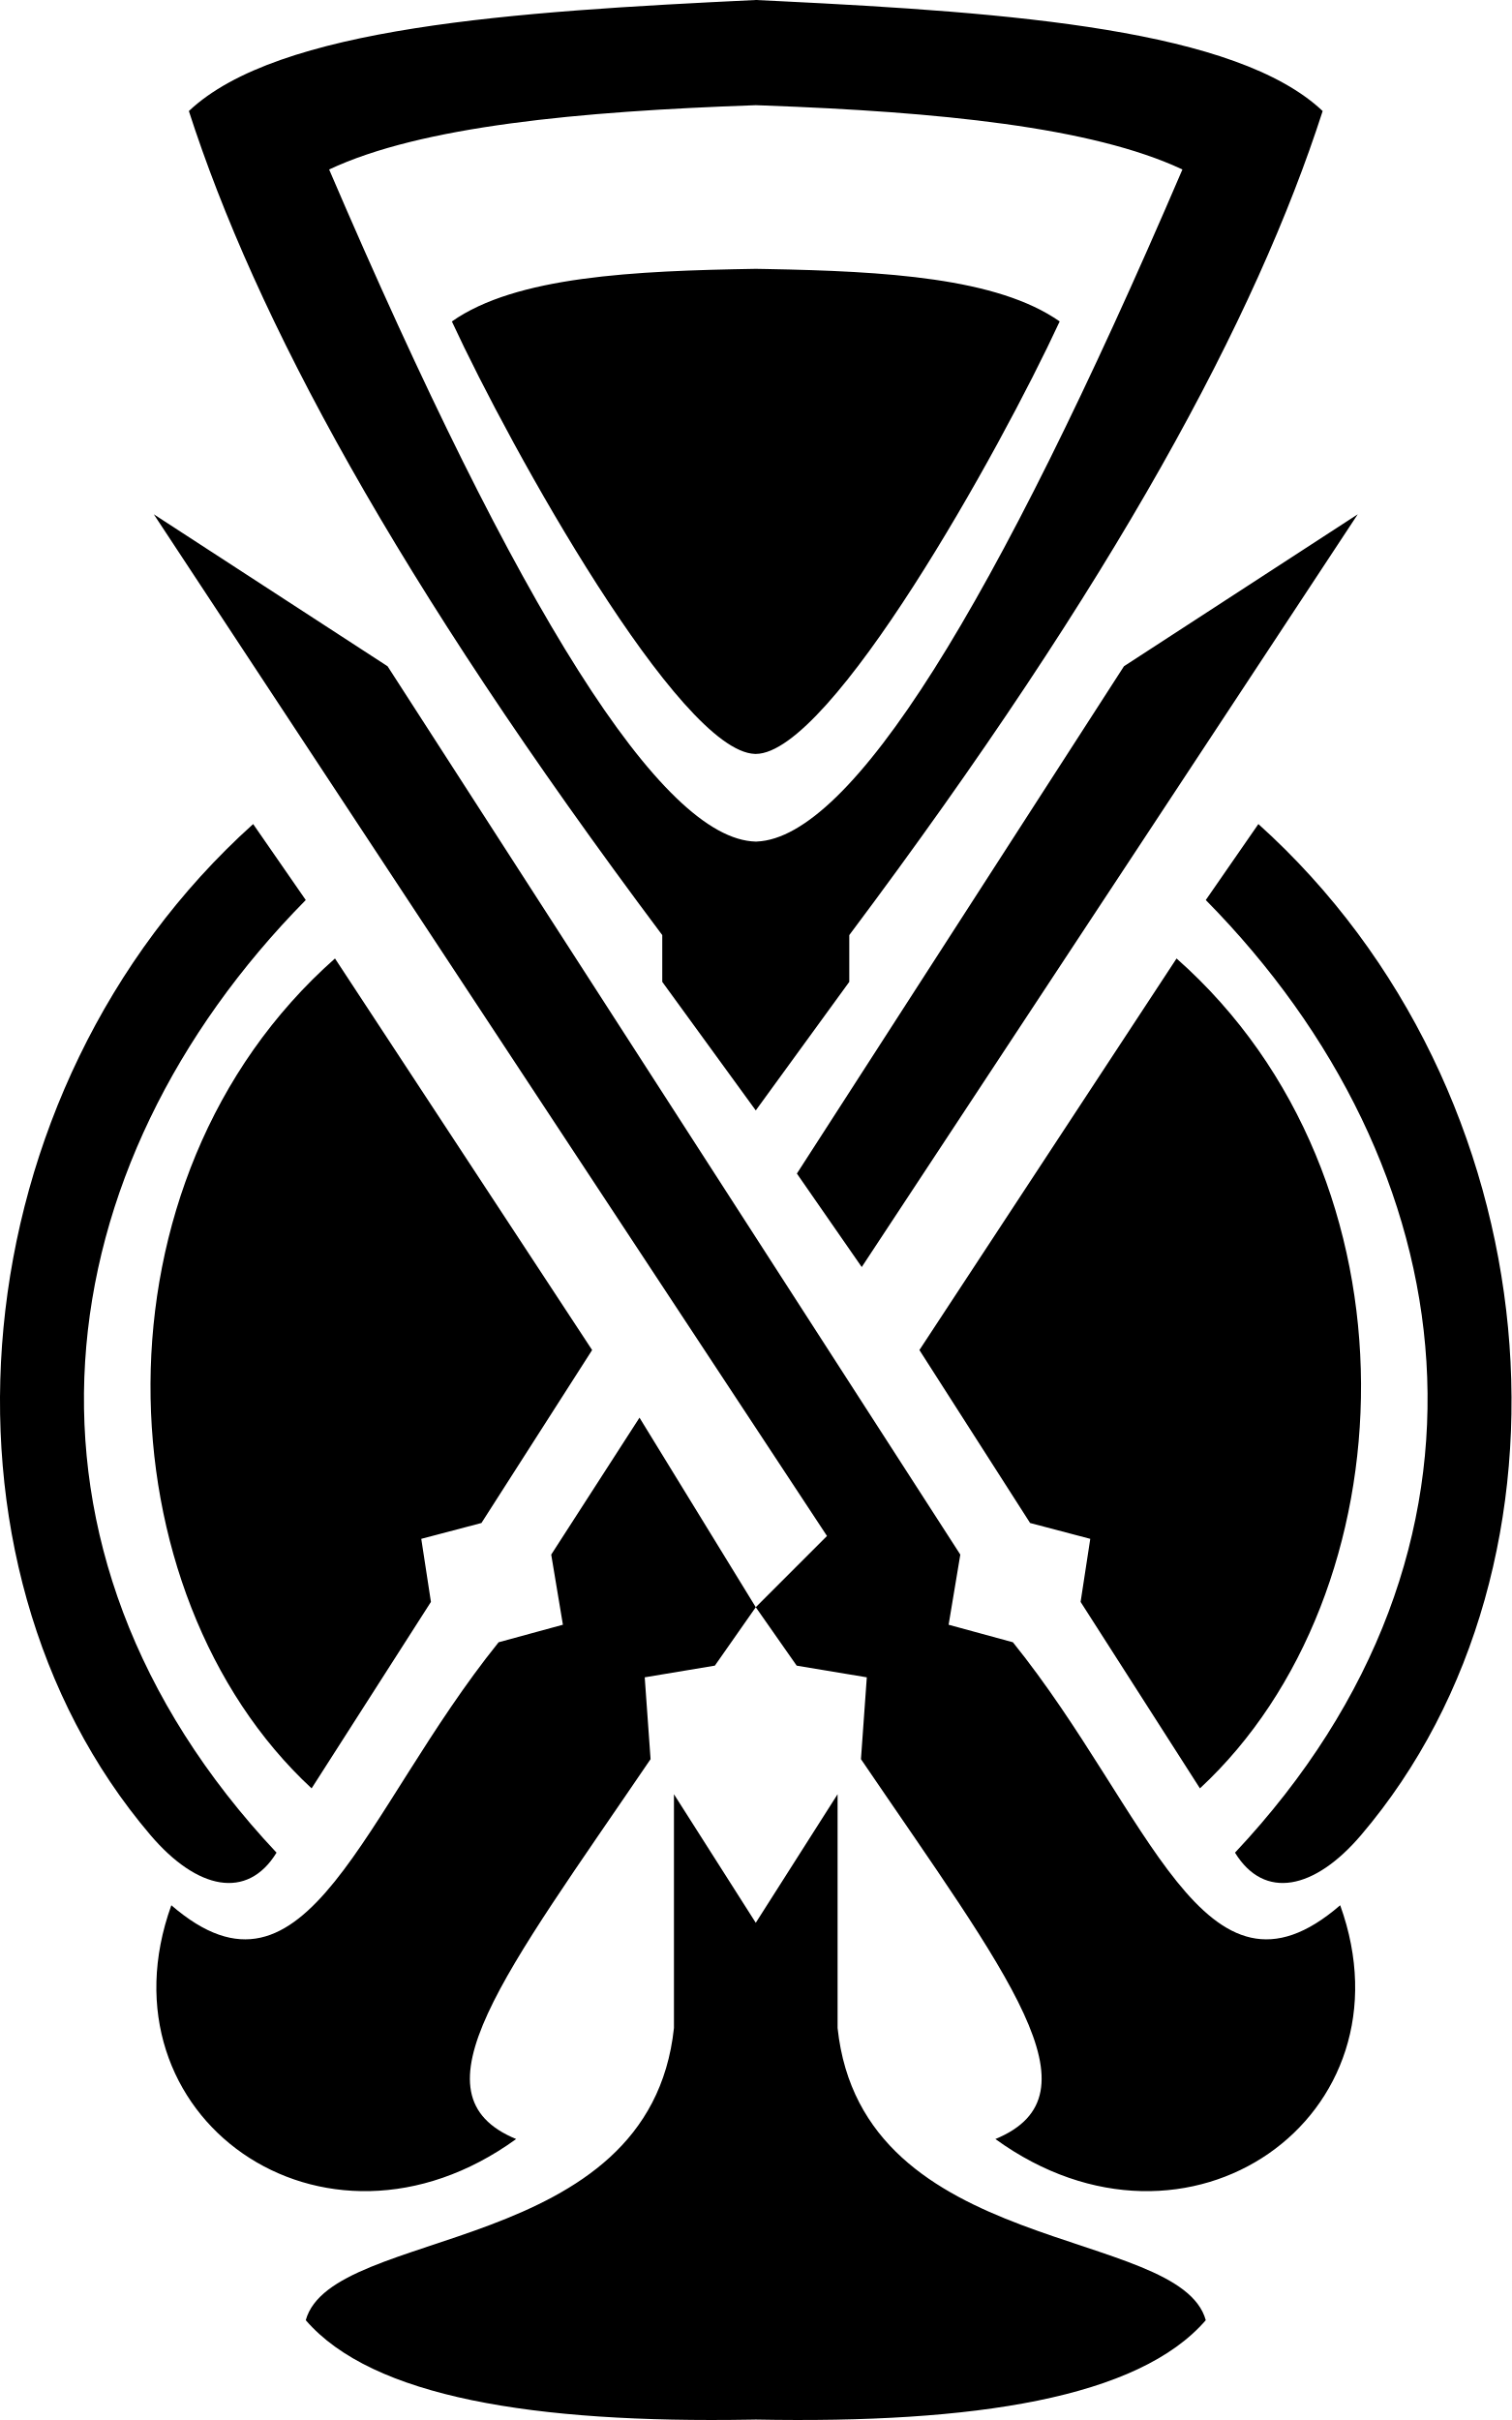
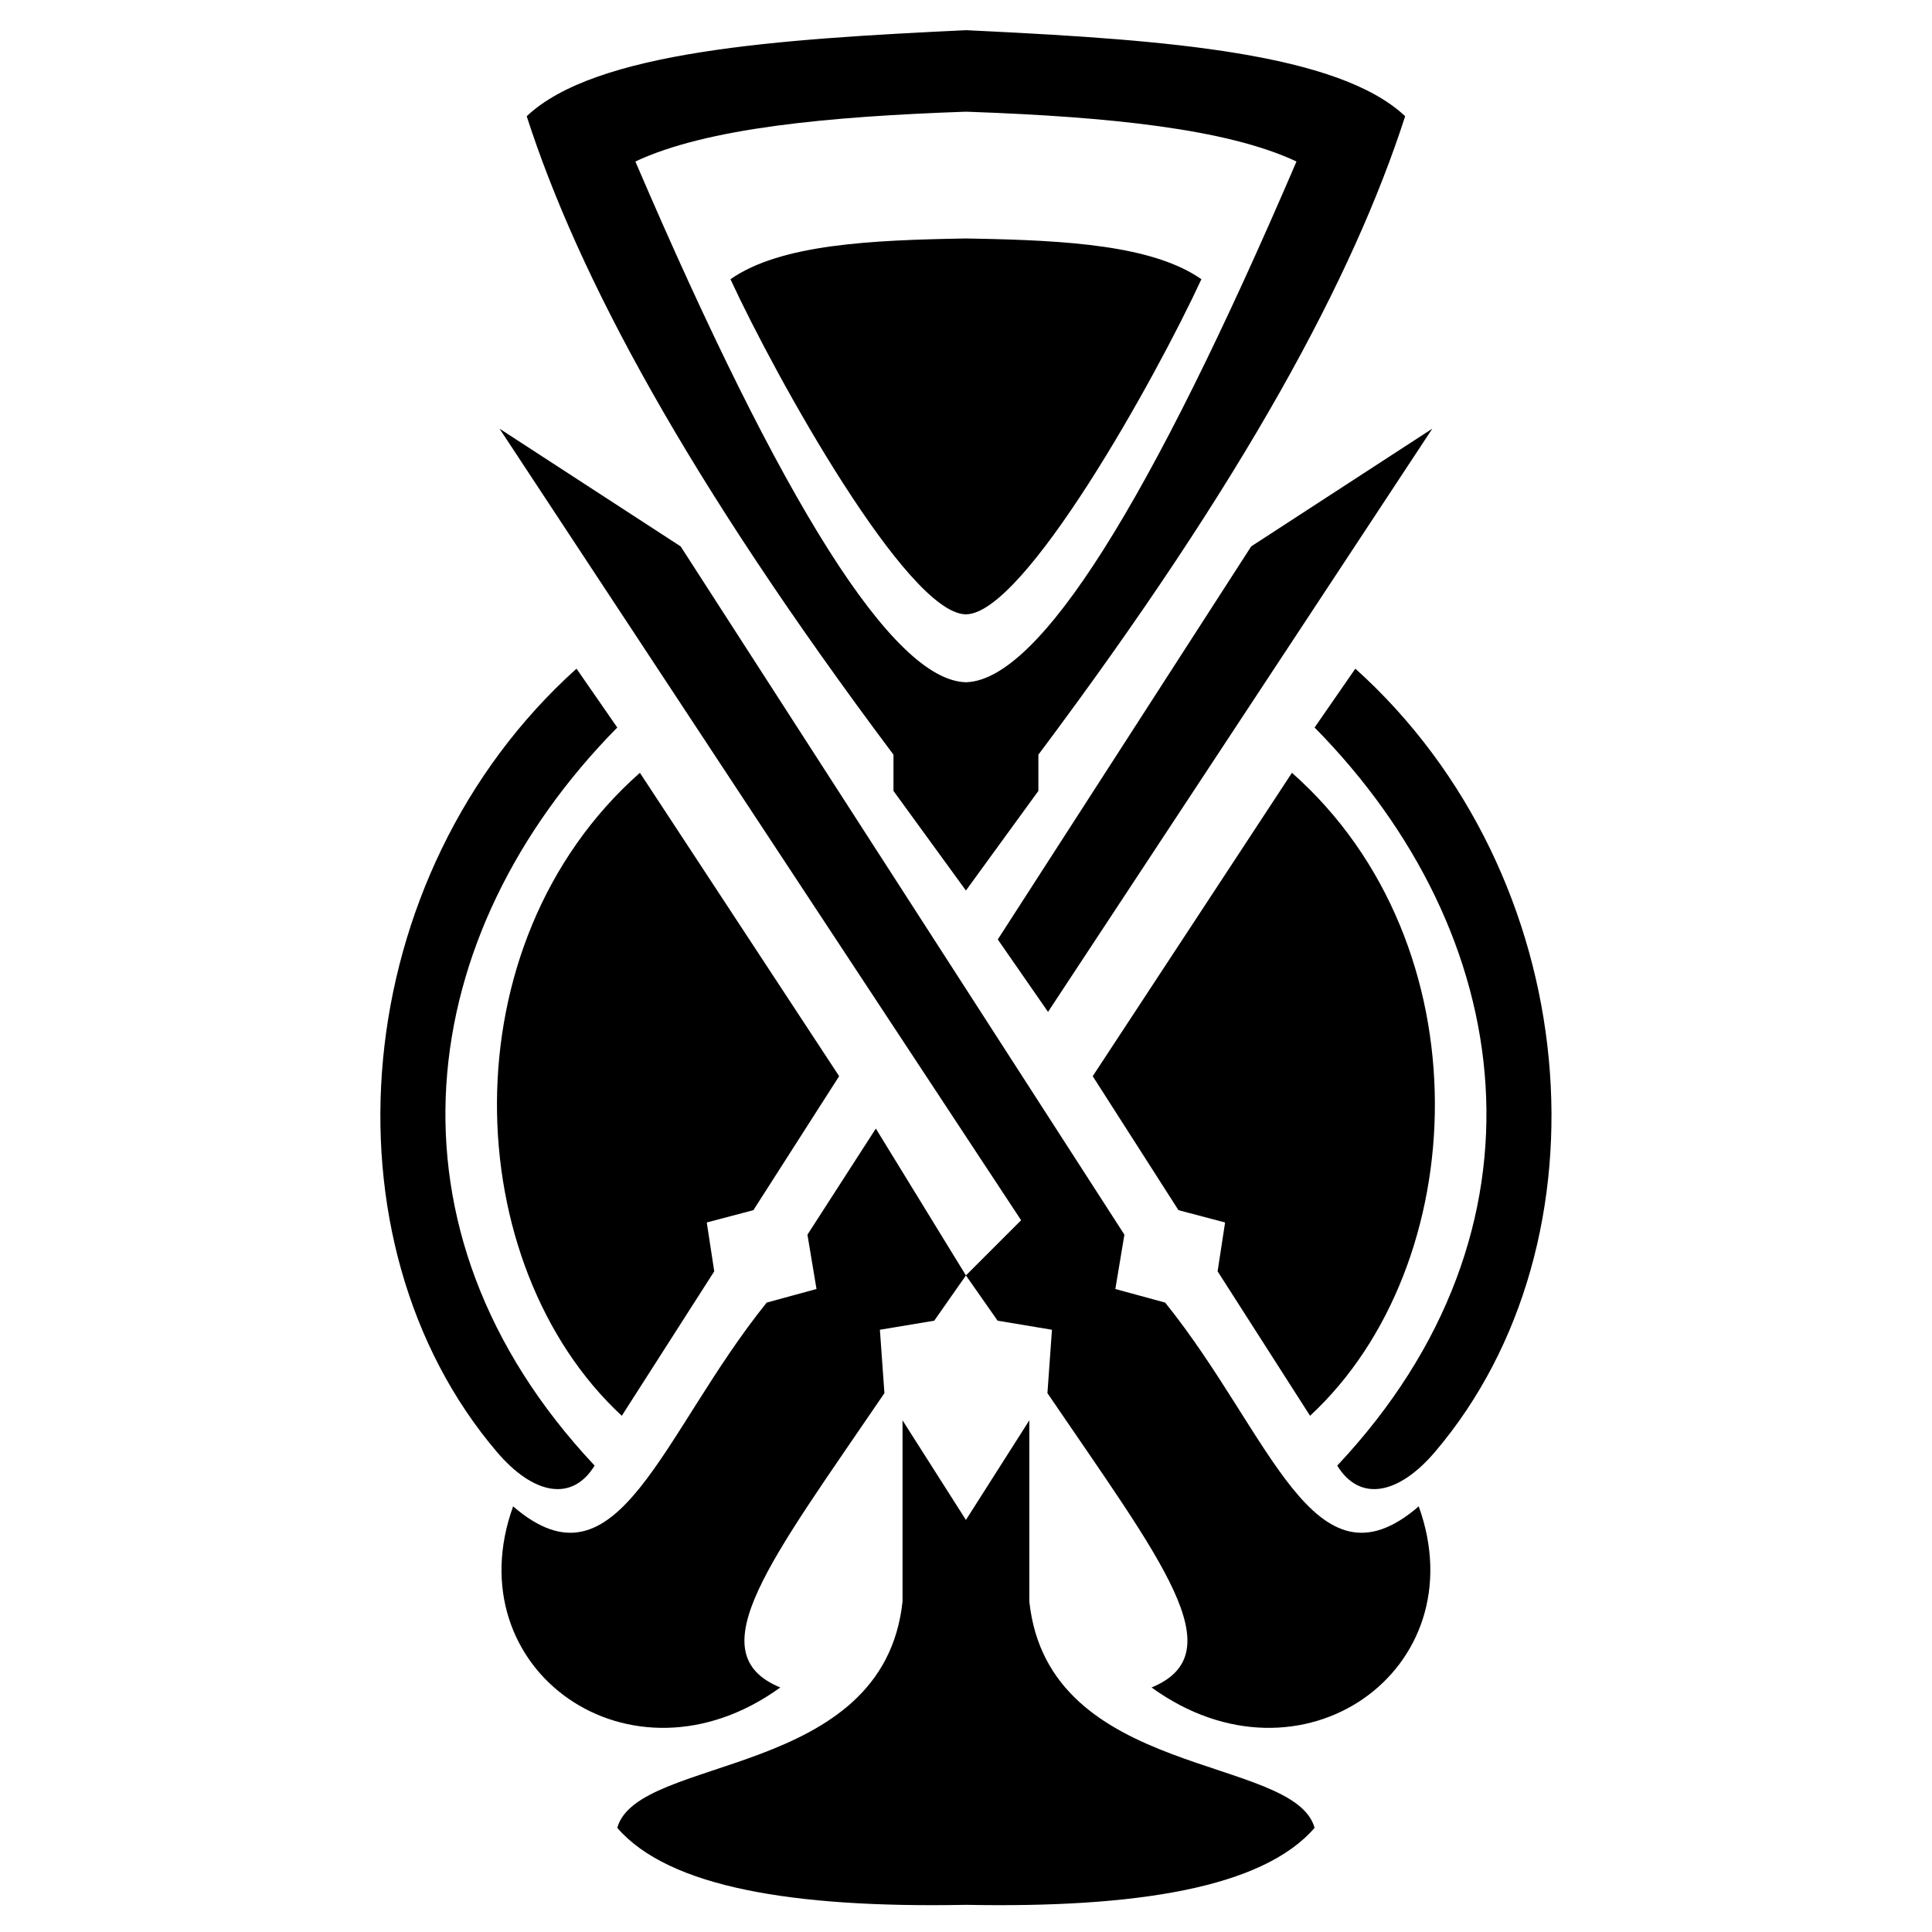
- <svg xmlns="http://www.w3.org/2000/svg" viewBox="0 0 193.976 310.556">
+ <svg xmlns="http://www.w3.org/2000/svg" viewBox="-63 -5 320 320">
  <path d="M96.33 310.512c-27.832.475-48.545-2.875-57.092-12.762 3.374-12.177 44.111-7.98 47.25-37.5v-30l10.5 16.5 10.5-16.5v30c3.14 29.52 43.876 25.323 47.25 37.5-8.614 9.965-29.587 13.289-57.75 12.75zM19.737 66l30 19.5 73.5 114-1.5 9 8.25 2.25c17.561 21.808 24.543 48.831 42 33.75 9.745 27.025-19.464 47.94-44.25 30 13.826-5.699 1.612-21.009-17.25-48.75l.75-10.5-9-1.5-5.25-7.5 9.14-9.14zm62.33 115.926L70.738 199.5l1.5 9-8.25 2.25c-17.562 21.808-24.543 48.831-42 33.75-9.745 27.025 19.464 47.94 44.25 30-13.827-5.699-1.612-21.009 17.25-48.75l-.75-10.5 9-1.5 5.25-7.5zM39.238 115.5l-6.75-9.75c-38.082 34.275-42.962 94.774-13.175 129.75 5.966 7.006 12.415 8.378 16.175 2.25-36.82-39.182-29.936-88.092 3.75-122.25m115.5 0 6.75-9.75c38.081 34.275 42.962 94.774 13.175 129.75-5.967 7.006-12.416 8.378-16.175 2.25 36.82-39.182 29.936-88.092-3.75-122.25m-78.75 57.75-33-50.25c-32.165 28.441-29.965 81.515-3 106.5l15.314-23.929-1.24-8.093 7.722-2.034zm42 0 33-50.25c32.165 28.441 29.964 81.515 3 106.5l-15.314-23.929 1.24-8.093-7.722-2.034zm-15.724-22.648 8.323 11.997L174.238 66l-30 19.5zm-5.135-42.607c12.055-.523 30.337-29.633 54.61-86.245-11.625-5.471-31.388-7.395-53.687-8.212l-1.064-.038c-22.734.795-42.942 2.692-54.75 8.25C66.605 78.584 84.935 107.7 96.988 108zm-.255-11.247c-9.704-.329-31.25-38.99-38.886-55.498 8.266-5.8 23.35-6.487 39-6.75l1.465.026c15.122.285 29.527 1.105 37.535 6.724-7.666 16.572-29.35 55.472-39 55.5zM84.988 126v-6C50.7 74.222 32.776 40.716 24.238 14.25 35.66 3.453 65.818 1.487 96.988 0l2.92.141c30.121 1.478 58.765 3.65 69.83 14.109-8.538 26.466-26.462 59.972-60.75 105.75v6l-12 16.5z" />
</svg>
